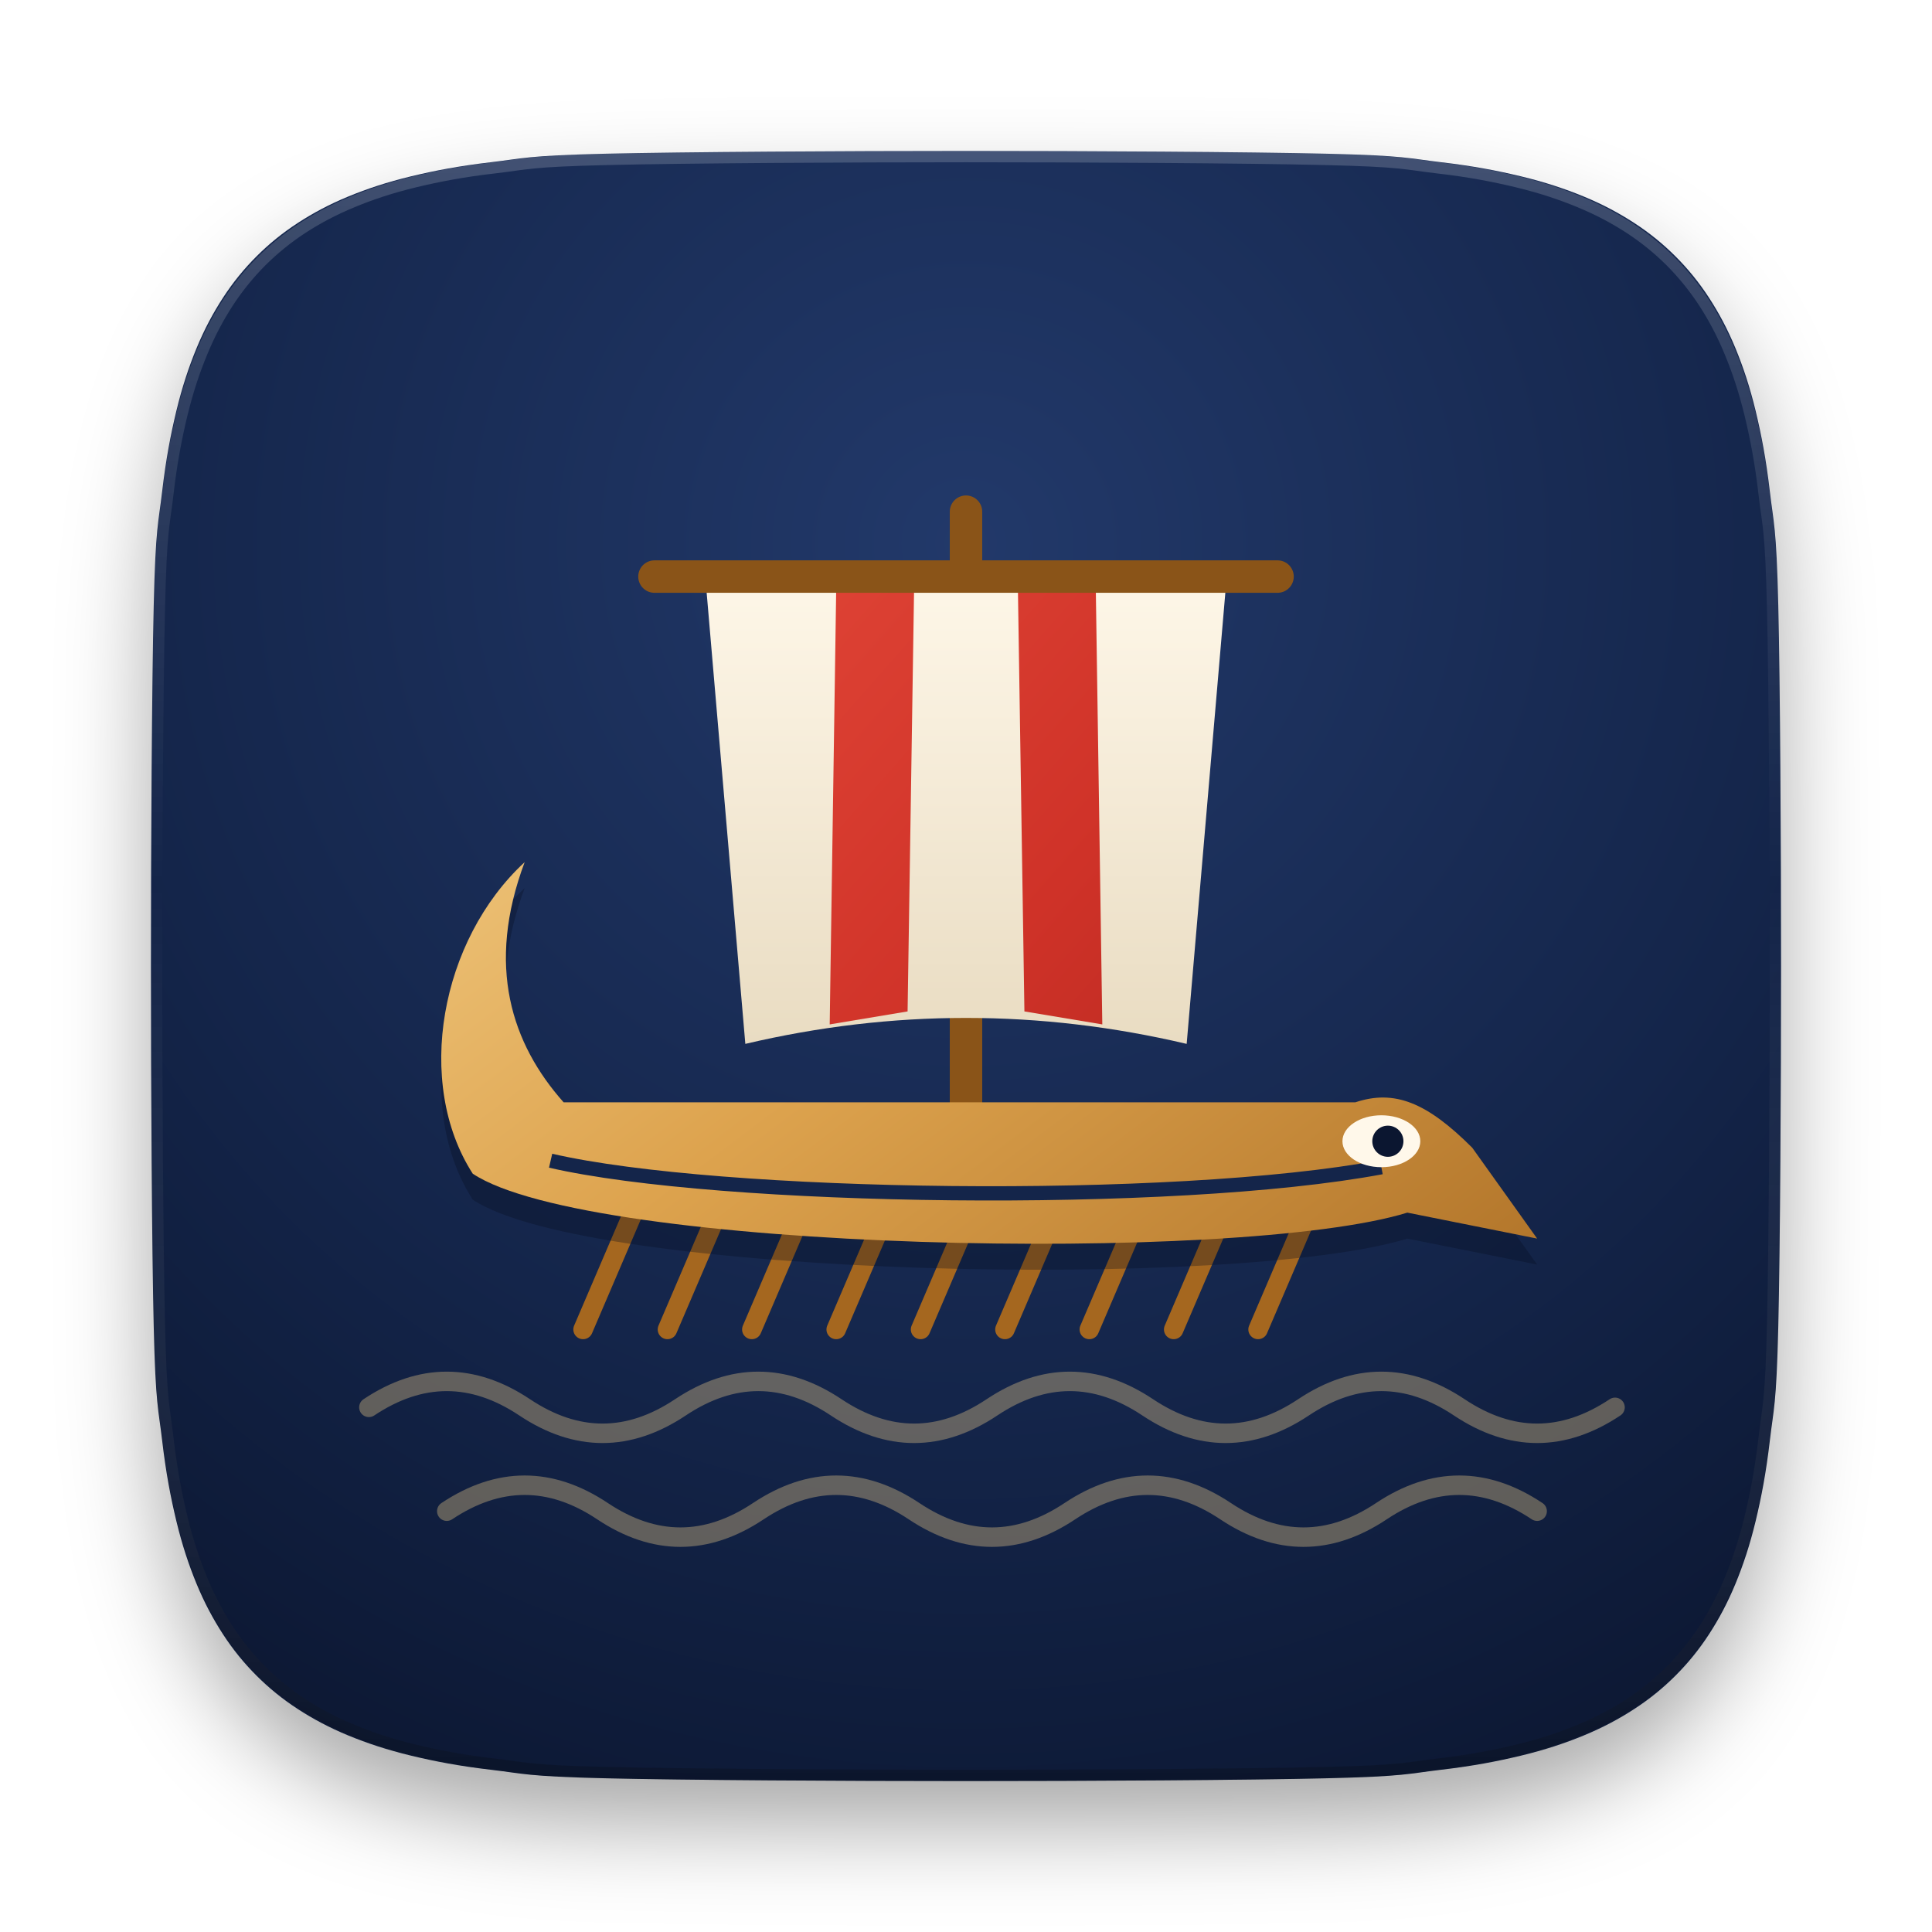
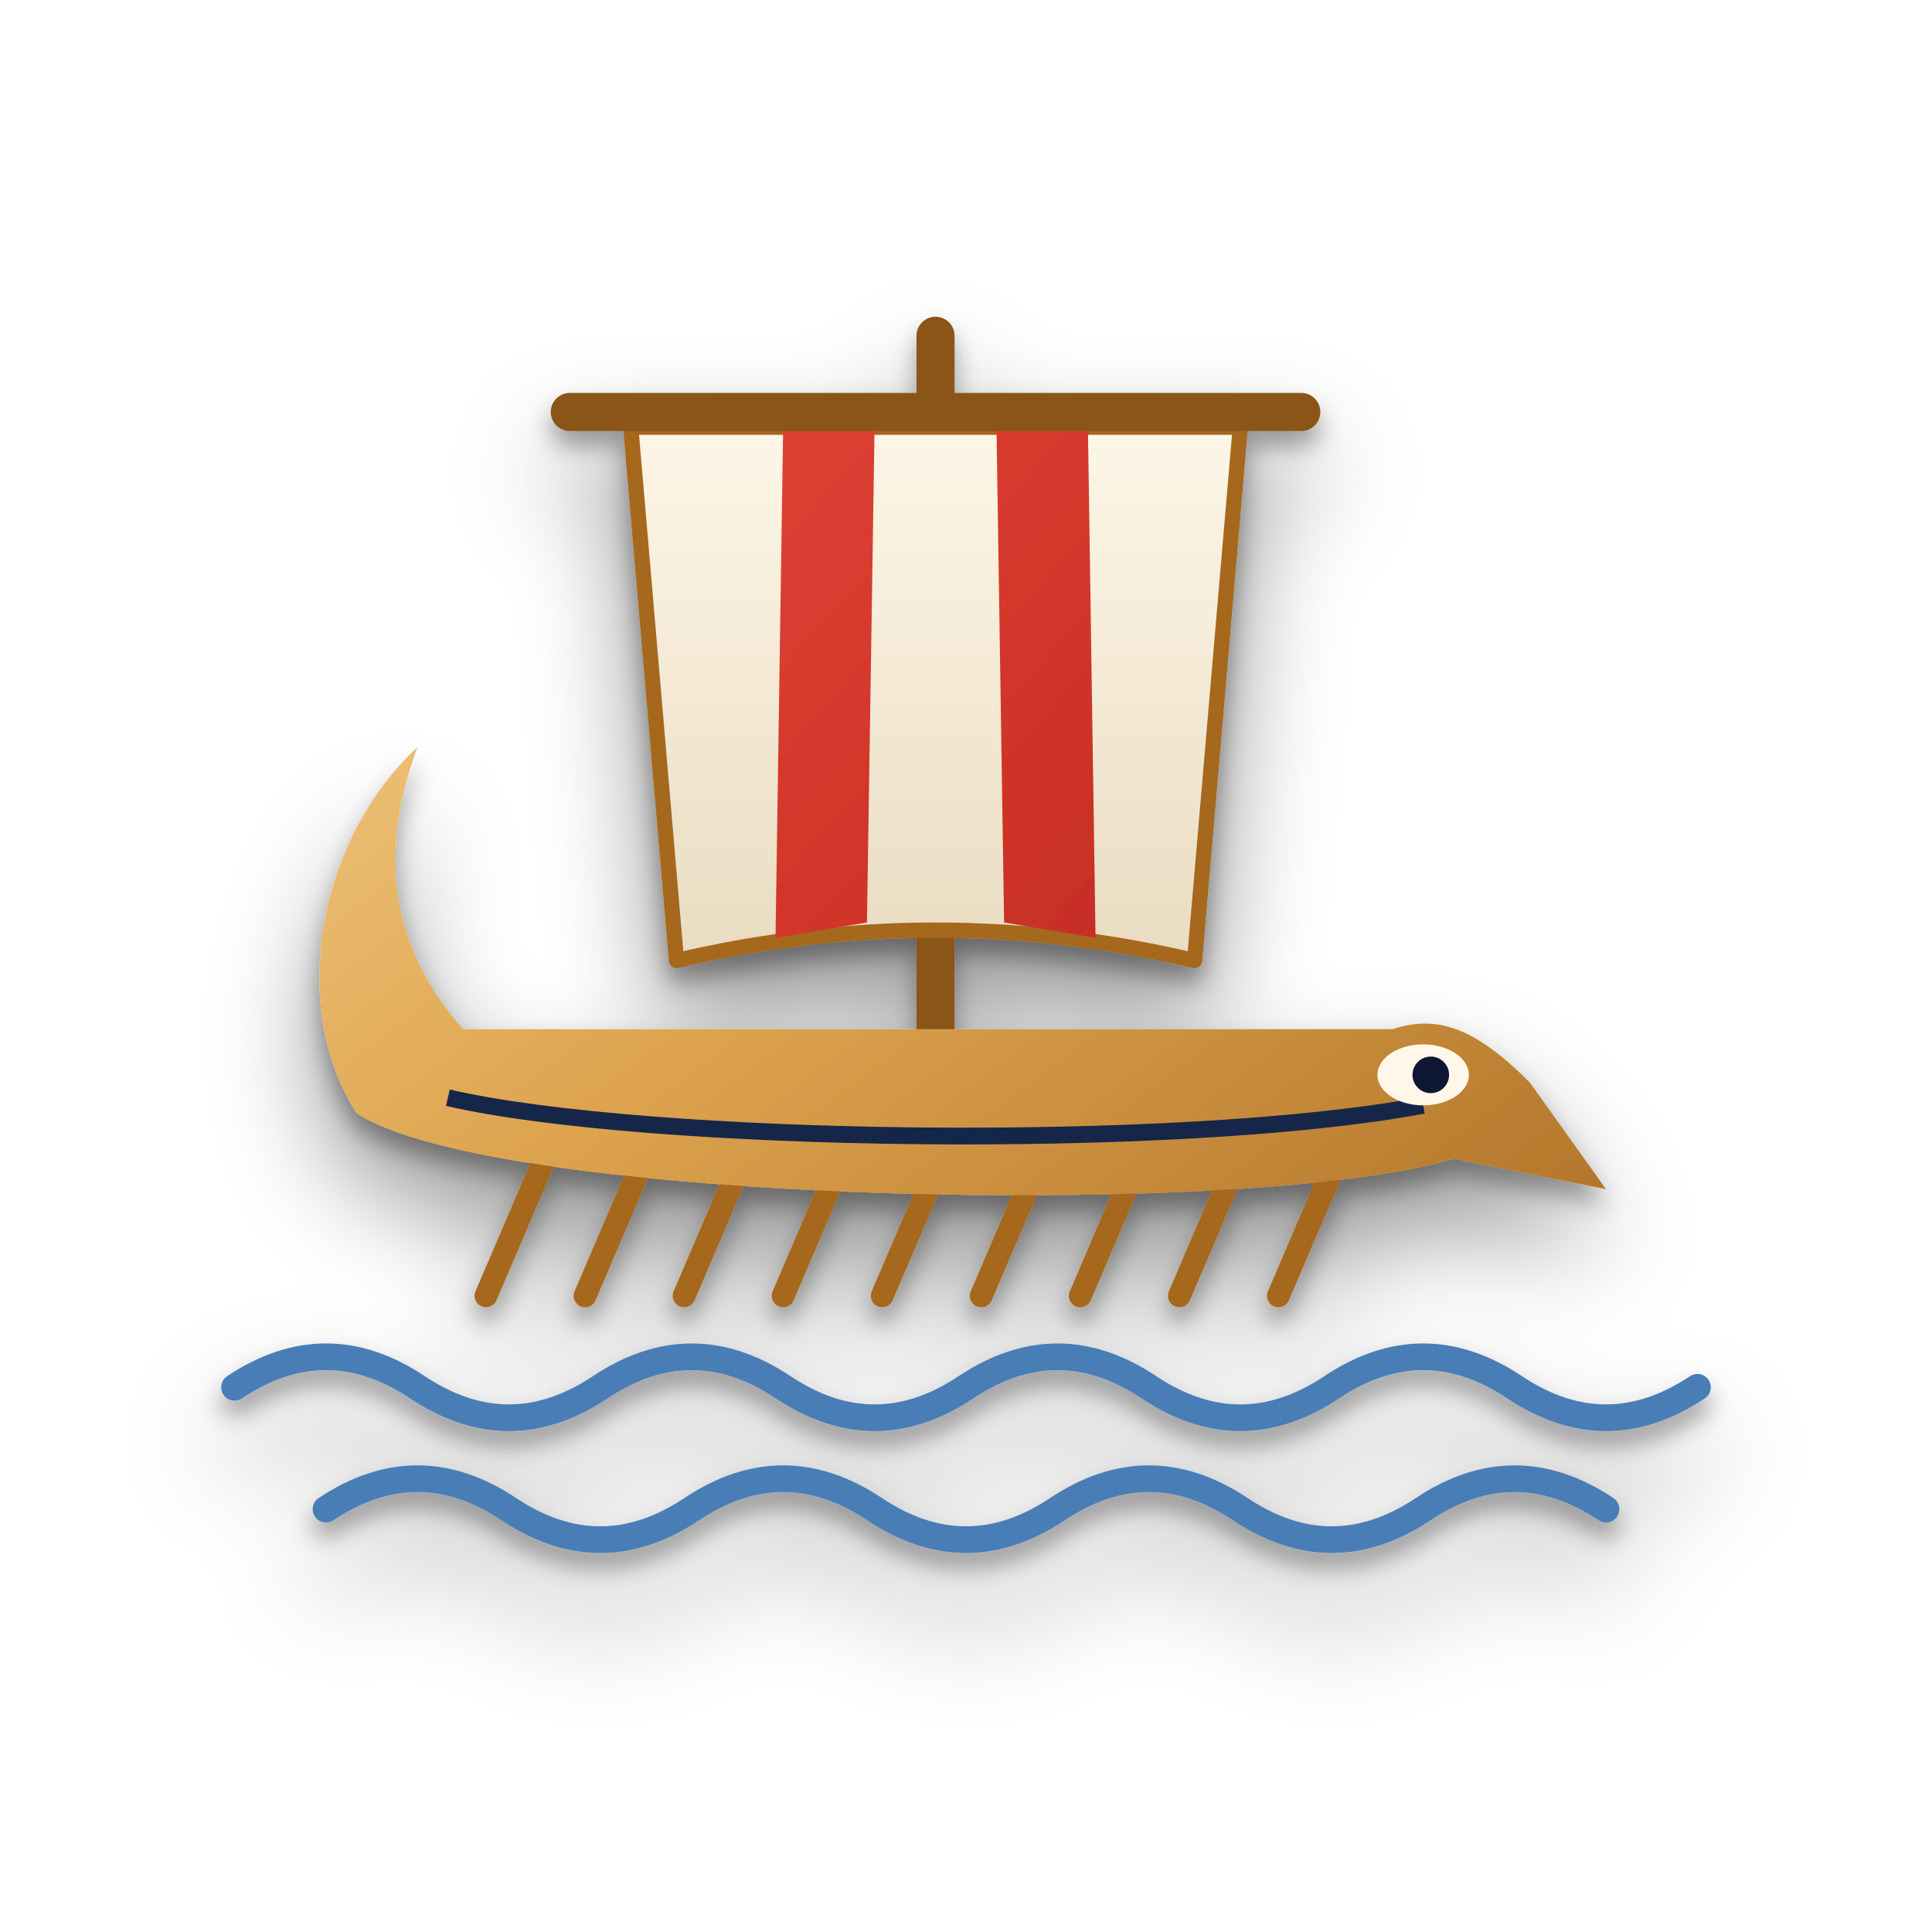
<svg xmlns="http://www.w3.org/2000/svg" viewBox="0 0 256 256" width="256" height="256">
  <defs>
    <linearGradient id="il-bronze" x1="58" y1="58" x2="188" y2="230" gradientUnits="userSpaceOnUse">
      <stop offset="0" stop-color="#F6D38E" />
      <stop offset="0.45" stop-color="#DDA34E" />
      <stop offset="1" stop-color="#A5671F" />
    </linearGradient>
    <linearGradient id="il-crest" x1="48" y1="34" x2="218" y2="184" gradientUnits="userSpaceOnUse">
      <stop offset="0" stop-color="#EE5442" />
      <stop offset="0.55" stop-color="#CF3228" />
      <stop offset="1" stop-color="#9E1F18" />
    </linearGradient>
-     <radialGradient id="il-navy" cx="128" cy="72" r="190" gradientUnits="userSpaceOnUse">
-       <stop offset="0" stop-color="#22396A" />
-       <stop offset="0.6" stop-color="#14254A" />
-       <stop offset="1" stop-color="#0B1630" />
-     </radialGradient>
-     <linearGradient id="il-rim" x1="0" y1="20" x2="0" y2="236" gradientUnits="userSpaceOnUse">
-       <stop offset="0" stop-color="#FFFFFF" stop-opacity="0.18" />
-       <stop offset="0.45" stop-color="#FFFFFF" stop-opacity="0" />
-       <stop offset="1" stop-color="#000000" stop-opacity="0.22" />
-     </linearGradient>
-     <filter id="il-shadow" x="-25%" y="-10%" width="150%" height="155%">
-       <feGaussianBlur in="SourceAlpha" stdDeviation="6" />
-       <feOffset dx="0" dy="6" />
-       <feComponentTransfer>
-         <feFuncA type="linear" slope="0.34" />
-       </feComponentTransfer>
-     </filter>
-     <clipPath id="il-tile">
-       <path d="M236 128 C236 143.94 235.88 165.35 235.63 175.83 C235.38 186.31 235.01 186.61 234.51 190.9 C234.01 195.18 233.39 198.39 232.63 201.55 C231.87 204.7 230.99 207.35 229.96 209.85 C228.93 212.35 227.77 214.52 226.45 216.55 C225.13 218.58 223.67 220.37 222.02 222.02 C220.37 223.67 218.58 225.13 216.55 226.45 C214.52 227.77 212.35 228.93 209.85 229.96 C207.35 230.99 204.7 231.87 201.55 232.63 C198.39 233.39 195.18 234.01 190.9 234.51 C186.61 235.01 186.31 235.38 175.83 235.63 C165.35 235.88 143.94 236 128 236 C112.06 236 90.65 235.88 80.17 235.63 C69.69 235.38 69.39 235.01 65.1 234.51 C60.82 234.01 57.61 233.39 54.45 232.63 C51.3 231.87 48.65 230.99 46.15 229.96 C43.65 228.93 41.48 227.77 39.45 226.45 C37.42 225.13 35.63 223.67 33.98 222.02 C32.33 220.37 30.87 218.58 29.55 216.55 C28.23 214.52 27.07 212.35 26.04 209.85 C25.01 207.35 24.13 204.7 23.37 201.55 C22.61 198.39 21.99 195.18 21.49 190.9 C20.99 186.61 20.62 186.31 20.37 175.83 C20.12 165.35 20 143.94 20 128 C20 112.06 20.12 90.65 20.37 80.17 C20.62 69.69 20.99 69.39 21.49 65.1 C21.99 60.82 22.61 57.61 23.37 54.45 C24.13 51.3 25.01 48.65 26.04 46.15 C27.07 43.65 28.23 41.48 29.55 39.45 C30.87 37.42 32.33 35.63 33.98 33.98 C35.63 32.33 37.42 30.87 39.45 29.55 C41.48 28.23 43.65 27.07 46.15 26.04 C48.65 25.01 51.3 24.13 54.45 23.37 C57.61 22.61 60.82 21.99 65.1 21.49 C69.39 20.99 69.69 20.62 80.17 20.37 C90.65 20.12 112.06 20 128 20 C143.94 20 165.35 20.12 175.83 20.37 C186.31 20.62 186.61 20.99 190.9 21.49 C195.18 21.99 198.39 22.61 201.55 23.37 C204.7 24.13 207.35 25.01 209.85 26.04 C212.35 27.07 214.52 28.23 216.55 29.55 C218.58 30.87 220.37 32.33 222.02 33.98 C223.67 35.63 225.13 37.42 226.45 39.45 C227.77 41.48 228.93 43.65 229.96 46.15 C230.99 48.65 231.87 51.3 232.63 54.45 C233.39 57.61 234.01 60.82 234.51 65.1 C235.01 69.39 235.38 69.69 235.63 80.17 C235.88 90.65 236 112.06 236 128 Z" />
-     </clipPath>
    <linearGradient id="sail" x1="0" y1="64" x2="0" y2="140" gradientUnits="userSpaceOnUse">
      <stop offset="0" stop-color="#FFF8EA" />
      <stop offset="1" stop-color="#E9DCC2" />
    </linearGradient>
+     <filter id="il-drop" filterUnits="userSpaceOnUse" x="-20" y="-20" width="296" height="300">
+       <feGaussianBlur in="SourceAlpha" stdDeviation="7" result="b1" />
+       <feOffset in="b1" dy="8" result="o1" />
+       <feComponentTransfer in="o1" result="s1">
+         <feFuncA type="linear" slope="0.42" />
+       </feComponentTransfer>
+       <feGaussianBlur in="SourceAlpha" stdDeviation="1.6" result="b2" />
+       <feOffset in="b2" dy="2" result="o2" />
+       <feComponentTransfer in="o2" result="s2">
+         <feFuncA type="linear" slope="0.35" />
+       </feComponentTransfer>
+       <feMerge>
+         <feMergeNode in="s1" />
+         <feMergeNode in="s2" />
+         <feMergeNode in="SourceGraphic" />
+       </feMerge>
+     </filter>
  </defs>
-   <path fill="#0B1630" filter="url(#il-shadow)" d="M236 128 C236 143.94 235.88 165.35 235.63 175.83 C235.38 186.31 235.01 186.61 234.51 190.9 C234.01 195.18 233.39 198.39 232.63 201.55 C231.87 204.7 230.99 207.35 229.96 209.85 C228.93 212.35 227.77 214.52 226.45 216.55 C225.13 218.58 223.67 220.37 222.02 222.02 C220.37 223.67 218.58 225.13 216.55 226.45 C214.52 227.77 212.35 228.93 209.85 229.96 C207.35 230.99 204.7 231.87 201.55 232.63 C198.39 233.39 195.18 234.01 190.9 234.51 C186.61 235.01 186.31 235.38 175.83 235.63 C165.35 235.88 143.94 236 128 236 C112.06 236 90.65 235.88 80.17 235.63 C69.69 235.38 69.39 235.01 65.1 234.51 C60.82 234.01 57.61 233.39 54.45 232.63 C51.3 231.87 48.65 230.99 46.15 229.96 C43.65 228.93 41.48 227.77 39.45 226.45 C37.42 225.13 35.63 223.67 33.98 222.02 C32.33 220.37 30.87 218.58 29.55 216.55 C28.23 214.52 27.07 212.35 26.04 209.85 C25.01 207.35 24.13 204.7 23.37 201.55 C22.61 198.39 21.99 195.18 21.49 190.9 C20.99 186.61 20.62 186.31 20.37 175.83 C20.12 165.35 20 143.94 20 128 C20 112.06 20.12 90.65 20.37 80.17 C20.62 69.69 20.99 69.39 21.49 65.1 C21.99 60.82 22.61 57.61 23.37 54.45 C24.13 51.3 25.01 48.65 26.04 46.15 C27.07 43.65 28.23 41.48 29.55 39.45 C30.87 37.42 32.33 35.63 33.98 33.98 C35.63 32.33 37.42 30.87 39.45 29.55 C41.48 28.23 43.65 27.07 46.15 26.04 C48.65 25.01 51.3 24.13 54.45 23.37 C57.61 22.61 60.82 21.99 65.1 21.49 C69.39 20.99 69.69 20.62 80.17 20.37 C90.65 20.12 112.06 20 128 20 C143.94 20 165.35 20.12 175.83 20.37 C186.31 20.62 186.61 20.99 190.9 21.49 C195.18 21.99 198.39 22.61 201.55 23.37 C204.7 24.13 207.35 25.01 209.85 26.04 C212.35 27.07 214.52 28.23 216.55 29.55 C218.58 30.87 220.37 32.33 222.02 33.98 C223.67 35.63 225.13 37.42 226.45 39.45 C227.77 41.48 228.93 43.65 229.96 46.15 C230.99 48.65 231.87 51.3 232.63 54.45 C233.39 57.61 234.01 60.82 234.51 65.1 C235.01 69.39 235.38 69.69 235.63 80.17 C235.88 90.65 236 112.06 236 128 Z" />
-   <path fill="url(#il-navy)" d="M236 128 C236 143.94 235.88 165.35 235.63 175.83 C235.38 186.31 235.01 186.61 234.51 190.9 C234.01 195.18 233.39 198.39 232.63 201.55 C231.87 204.7 230.99 207.35 229.96 209.85 C228.93 212.35 227.77 214.52 226.45 216.55 C225.13 218.58 223.67 220.37 222.02 222.02 C220.37 223.67 218.58 225.13 216.55 226.45 C214.52 227.77 212.35 228.93 209.85 229.96 C207.35 230.99 204.7 231.87 201.55 232.63 C198.39 233.39 195.18 234.01 190.9 234.51 C186.61 235.01 186.31 235.38 175.83 235.63 C165.35 235.88 143.94 236 128 236 C112.06 236 90.65 235.88 80.17 235.63 C69.69 235.38 69.39 235.01 65.1 234.51 C60.82 234.01 57.61 233.39 54.45 232.63 C51.3 231.87 48.65 230.99 46.15 229.96 C43.65 228.93 41.48 227.77 39.45 226.45 C37.42 225.13 35.63 223.67 33.98 222.02 C32.33 220.37 30.87 218.58 29.55 216.55 C28.23 214.52 27.07 212.35 26.04 209.85 C25.01 207.35 24.13 204.7 23.37 201.55 C22.61 198.39 21.99 195.18 21.49 190.9 C20.99 186.61 20.62 186.31 20.37 175.83 C20.12 165.35 20 143.94 20 128 C20 112.06 20.12 90.65 20.37 80.17 C20.62 69.69 20.99 69.39 21.49 65.1 C21.99 60.82 22.61 57.61 23.37 54.45 C24.13 51.3 25.01 48.65 26.04 46.15 C27.07 43.65 28.23 41.48 29.55 39.45 C30.87 37.42 32.33 35.63 33.98 33.98 C35.63 32.33 37.42 30.87 39.45 29.55 C41.48 28.23 43.65 27.07 46.15 26.04 C48.65 25.01 51.3 24.13 54.45 23.37 C57.61 22.61 60.82 21.99 65.1 21.49 C69.39 20.99 69.69 20.62 80.17 20.37 C90.65 20.12 112.06 20 128 20 C143.94 20 165.35 20.12 175.83 20.37 C186.31 20.62 186.61 20.99 190.9 21.49 C195.18 21.99 198.39 22.61 201.55 23.37 C204.7 24.13 207.35 25.01 209.85 26.04 C212.35 27.07 214.52 28.23 216.55 29.55 C218.58 30.87 220.37 32.33 222.02 33.98 C223.67 35.63 225.13 37.42 226.45 39.45 C227.77 41.48 228.93 43.65 229.96 46.15 C230.99 48.65 231.87 51.3 232.63 54.45 C233.39 57.61 234.01 60.82 234.51 65.1 C235.01 69.39 235.38 69.69 235.63 80.17 C235.88 90.65 236 112.06 236 128 Z" />
-   <path fill="none" stroke="url(#il-rim)" stroke-width="1.5" d="M235.25 128 C235.25 143.83 235.13 165.09 234.88 175.5 C234.64 185.91 234.27 186.2 233.77 190.46 C233.28 194.72 232.66 197.9 231.91 201.04 C231.15 204.17 230.28 206.8 229.25 209.28 C228.23 211.76 227.08 213.92 225.77 215.94 C224.45 217.95 223 219.73 221.37 221.37 C219.73 223 217.95 224.45 215.94 225.77 C213.92 227.08 211.76 228.23 209.28 229.25 C206.8 230.28 204.17 231.15 201.04 231.91 C197.9 232.66 194.72 233.28 190.46 233.77 C186.2 234.27 185.91 234.64 175.5 234.88 C165.09 235.13 143.83 235.25 128 235.25 C112.17 235.25 90.91 235.13 80.5 234.88 C70.09 234.64 69.8 234.27 65.54 233.77 C61.28 233.28 58.1 232.66 54.96 231.91 C51.83 231.15 49.2 230.28 46.72 229.25 C44.24 228.23 42.08 227.08 40.06 225.77 C38.05 224.45 36.27 223 34.63 221.37 C33 219.73 31.55 217.95 30.23 215.94 C28.92 213.92 27.77 211.76 26.75 209.28 C25.72 206.8 24.85 204.17 24.09 201.04 C23.34 197.9 22.72 194.72 22.23 190.46 C21.73 186.2 21.36 185.91 21.12 175.5 C20.87 165.09 20.75 143.83 20.75 128 C20.75 112.17 20.87 90.91 21.12 80.5 C21.36 70.09 21.73 69.8 22.23 65.54 C22.72 61.28 23.34 58.1 24.09 54.96 C24.85 51.83 25.72 49.2 26.75 46.72 C27.77 44.24 28.92 42.08 30.23 40.06 C31.55 38.05 33 36.27 34.63 34.63 C36.27 33 38.05 31.55 40.06 30.23 C42.08 28.92 44.24 27.77 46.72 26.75 C49.2 25.72 51.83 24.85 54.96 24.09 C58.1 23.34 61.28 22.72 65.54 22.23 C69.8 21.73 70.09 21.36 80.5 21.12 C90.91 20.87 112.17 20.75 128 20.75 C143.83 20.75 165.09 20.87 175.5 21.12 C185.91 21.36 186.2 21.73 190.46 22.23 C194.72 22.72 197.9 23.34 201.04 24.09 C204.17 24.85 206.8 25.72 209.28 26.75 C211.76 27.77 213.92 28.92 215.94 30.23 C217.95 31.55 219.73 33 221.37 34.63 C223 36.27 224.45 38.05 225.77 40.06 C227.08 42.08 228.23 44.24 229.25 46.72 C230.28 49.2 231.15 51.83 231.91 54.96 C232.66 58.1 233.28 61.28 233.77 65.54 C234.27 69.8 234.64 70.09 234.88 80.5 C235.13 90.91 235.25 112.17 235.25 128 Z" />
-   <g clip-path="url(#il-tile)">
-     <g transform="translate(128 128) scale(0.86) translate(-128 -128)">
-       <path fill="none" stroke="#F6D38E" stroke-opacity="0.35" stroke-width="3" stroke-linecap="round" d="M36 196 q12 -8 24 0 t24 0 t24 0 t24 0 t24 0 t24 0 t24 0 t24 0 M48 212 q12 -8 24 0 t24 0 t24 0 t24 0 t24 0 t24 0 t24 0" />
+   <g filter="url(#il-drop)">
+     <g transform="translate(128 124) scale(1.0096) translate(-132.00 -136.75)">
+       <path fill="none" stroke="#4A7DB5" stroke-width="3.5" stroke-linecap="round" d="M36 196 q12 -8 24 0 t24 0 t24 0 t24 0 t24 0 t24 0 t24 0 t24 0 M48 212 q12 -8 24 0 t24 0 t24 0 t24 0 t24 0 t24 0 t24 0" />
      <path fill="none" stroke="#A5671F" stroke-width="3" stroke-linecap="round" d="M78 163 L69 184 M91 163 L82 184 M104 163 L95 184 M117 163 L108 184 M130 163 L121 184 M143 163 L134 184 M156 163 L147 184 M169 163 L160 184 M182 163 L173 184 " />
      <path stroke="#8A5418" stroke-width="5" stroke-linecap="round" d="M128 152 V58" />
-       <path fill="url(#sail)" d="M88 70 H168 L162 140 Q128 132 94 140 Z" />
+       <path fill="url(#sail)" stroke="#A5671F" stroke-width="2" stroke-linejoin="round" d="M88 70 H168 L162 140 Q128 132 94 140 Z" />
      <path fill="url(#il-crest)" d="M108 70 H120 L119 135 Q113 136 107 137 Z M136 70 H148 L149 137 Q143 136 137 135 Z" />
      <path stroke="#8A5418" stroke-width="5" stroke-linecap="round" d="M80 68 H176" />
-       <path fill="#040A1A" opacity="0.3" transform="translate(0 4)" d="M52 160 C70 172 170 174 196 166 L216 170 L206 156 C199 149 194 147 188 149 L66 149 C58 140 54 128 60 112 C47 124 43 146 52 160 Z" />
      <path fill="url(#il-bronze)" d="M52 160 C70 172 170 174 196 166 L216 170 L206 156 C199 149 194 147 188 149 L66 149 C58 140 54 128 60 112 C47 124 43 146 52 160 Z" />
      <path fill="none" stroke="#14254A" stroke-width="2.2" d="M64 158 C90 164 160 165 192 159" />
      <ellipse cx="192" cy="155" rx="6" ry="4" fill="#FFF8EA" />
      <circle cx="193" cy="155" r="2.4" fill="#0B1630" />
    </g>
  </g>
</svg>
